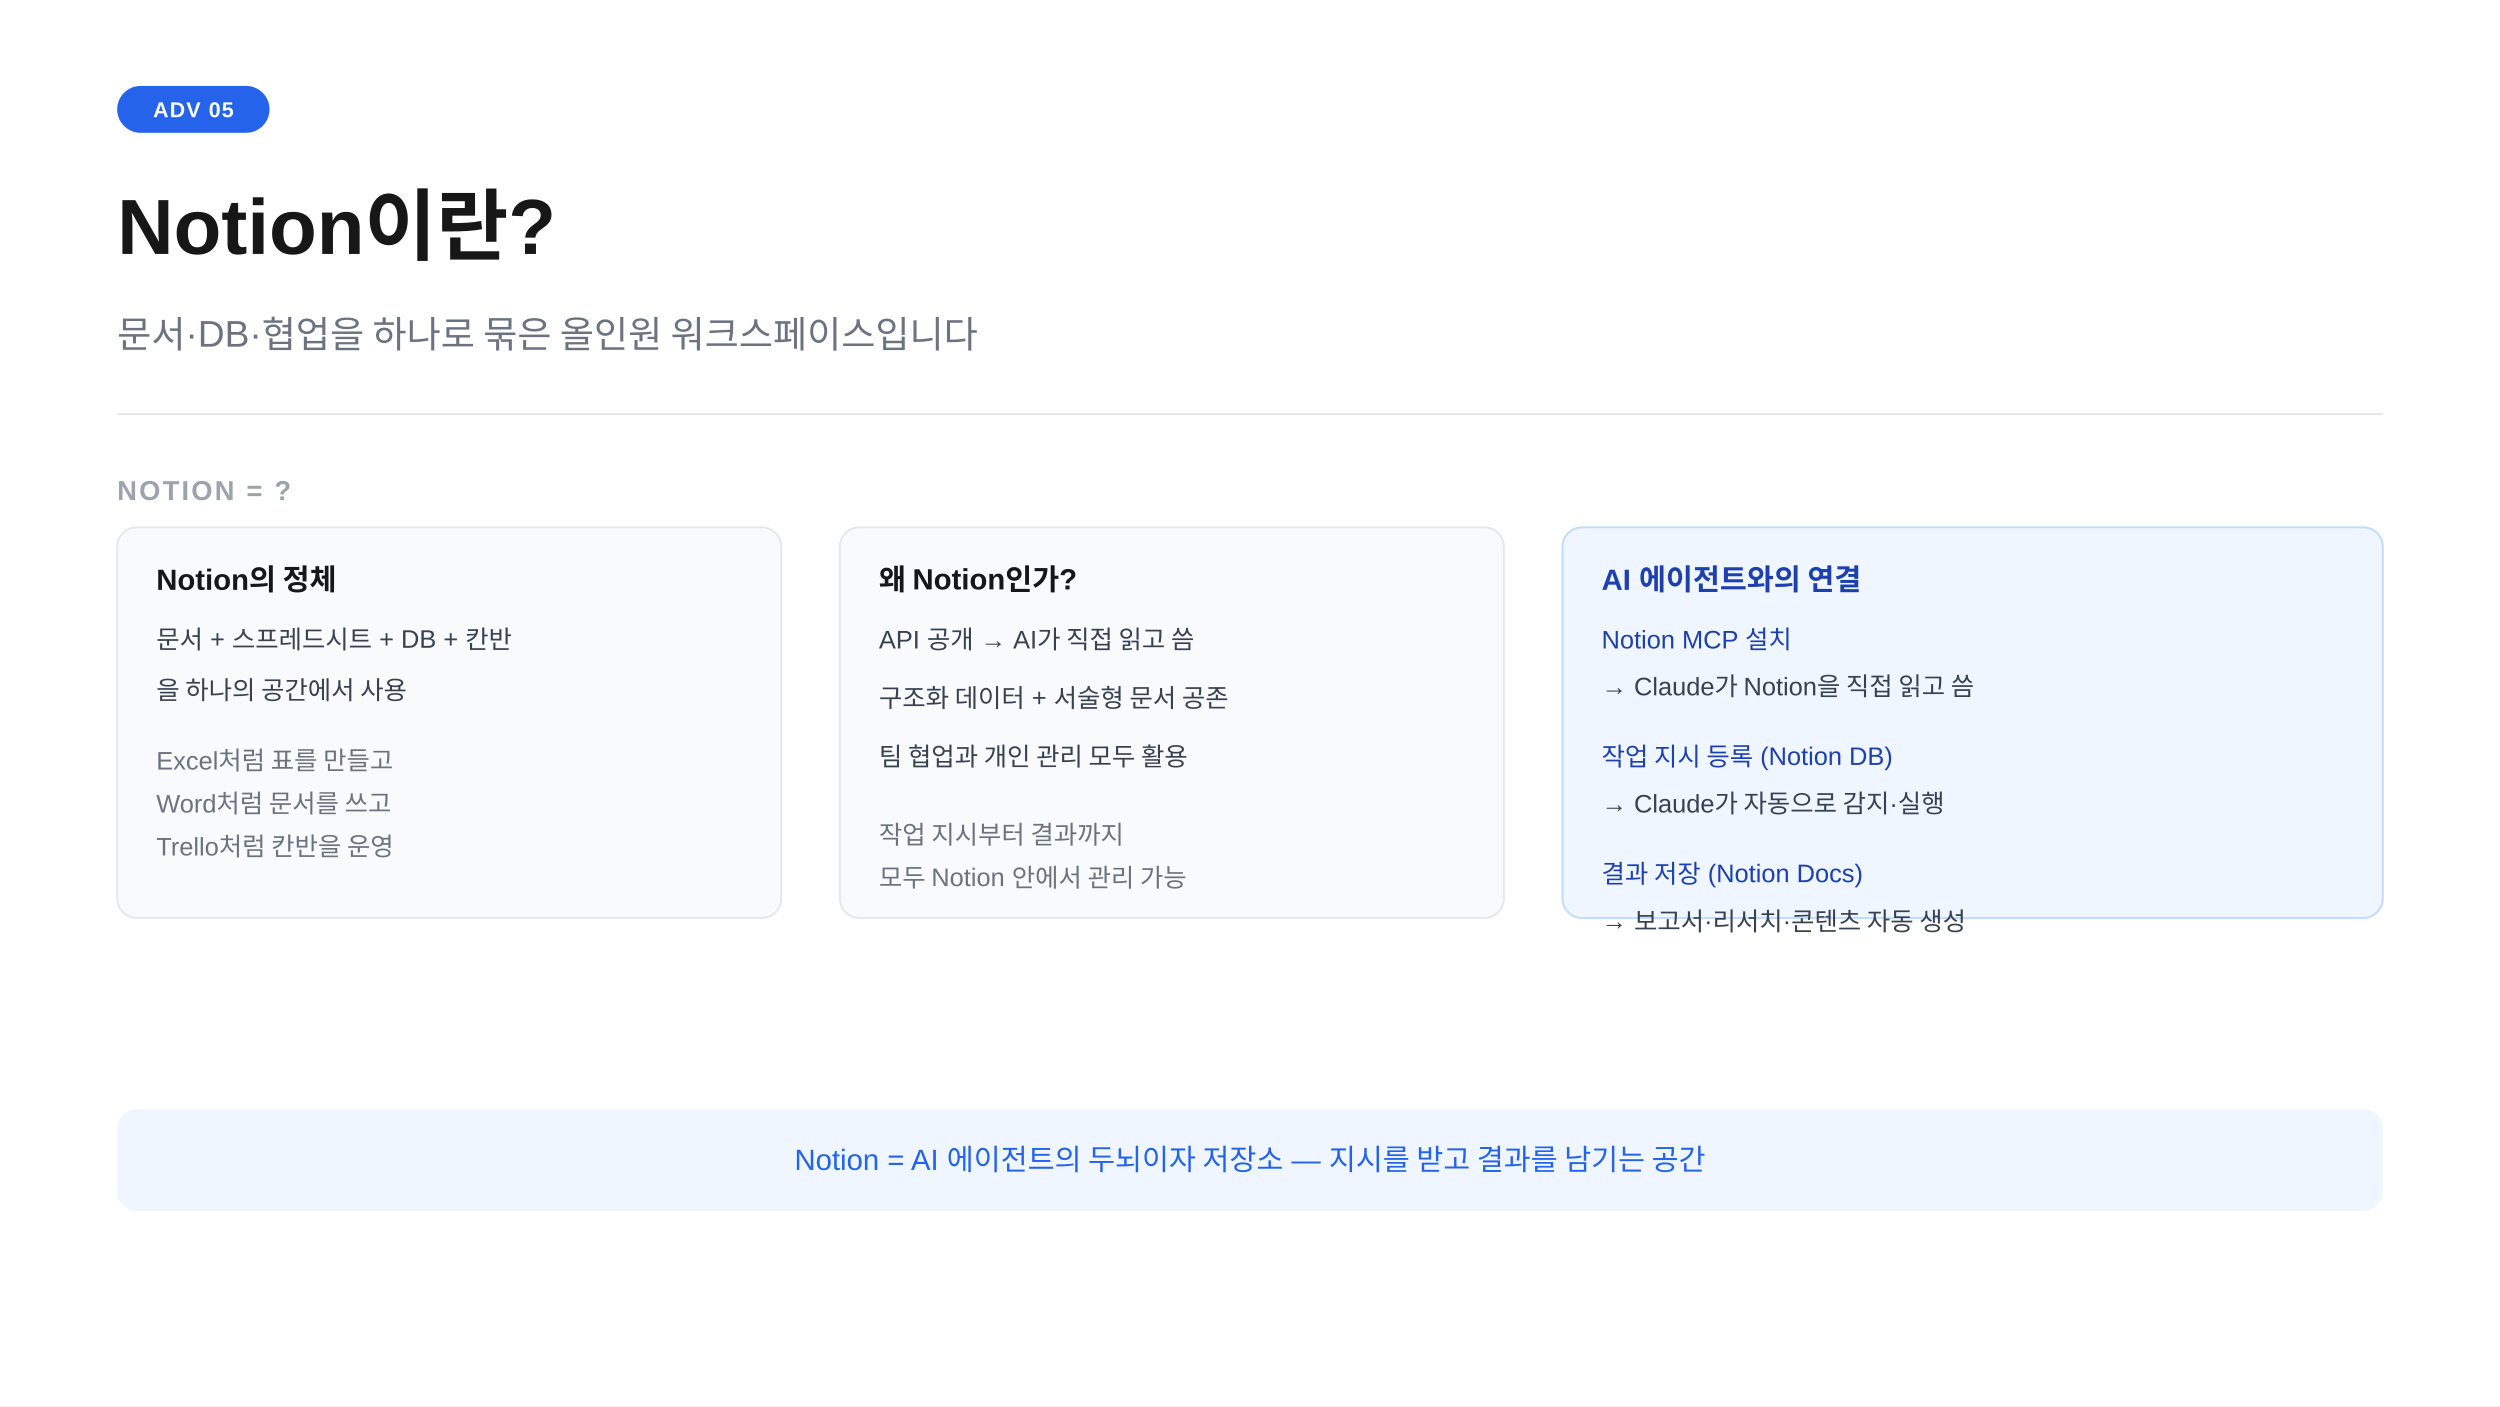
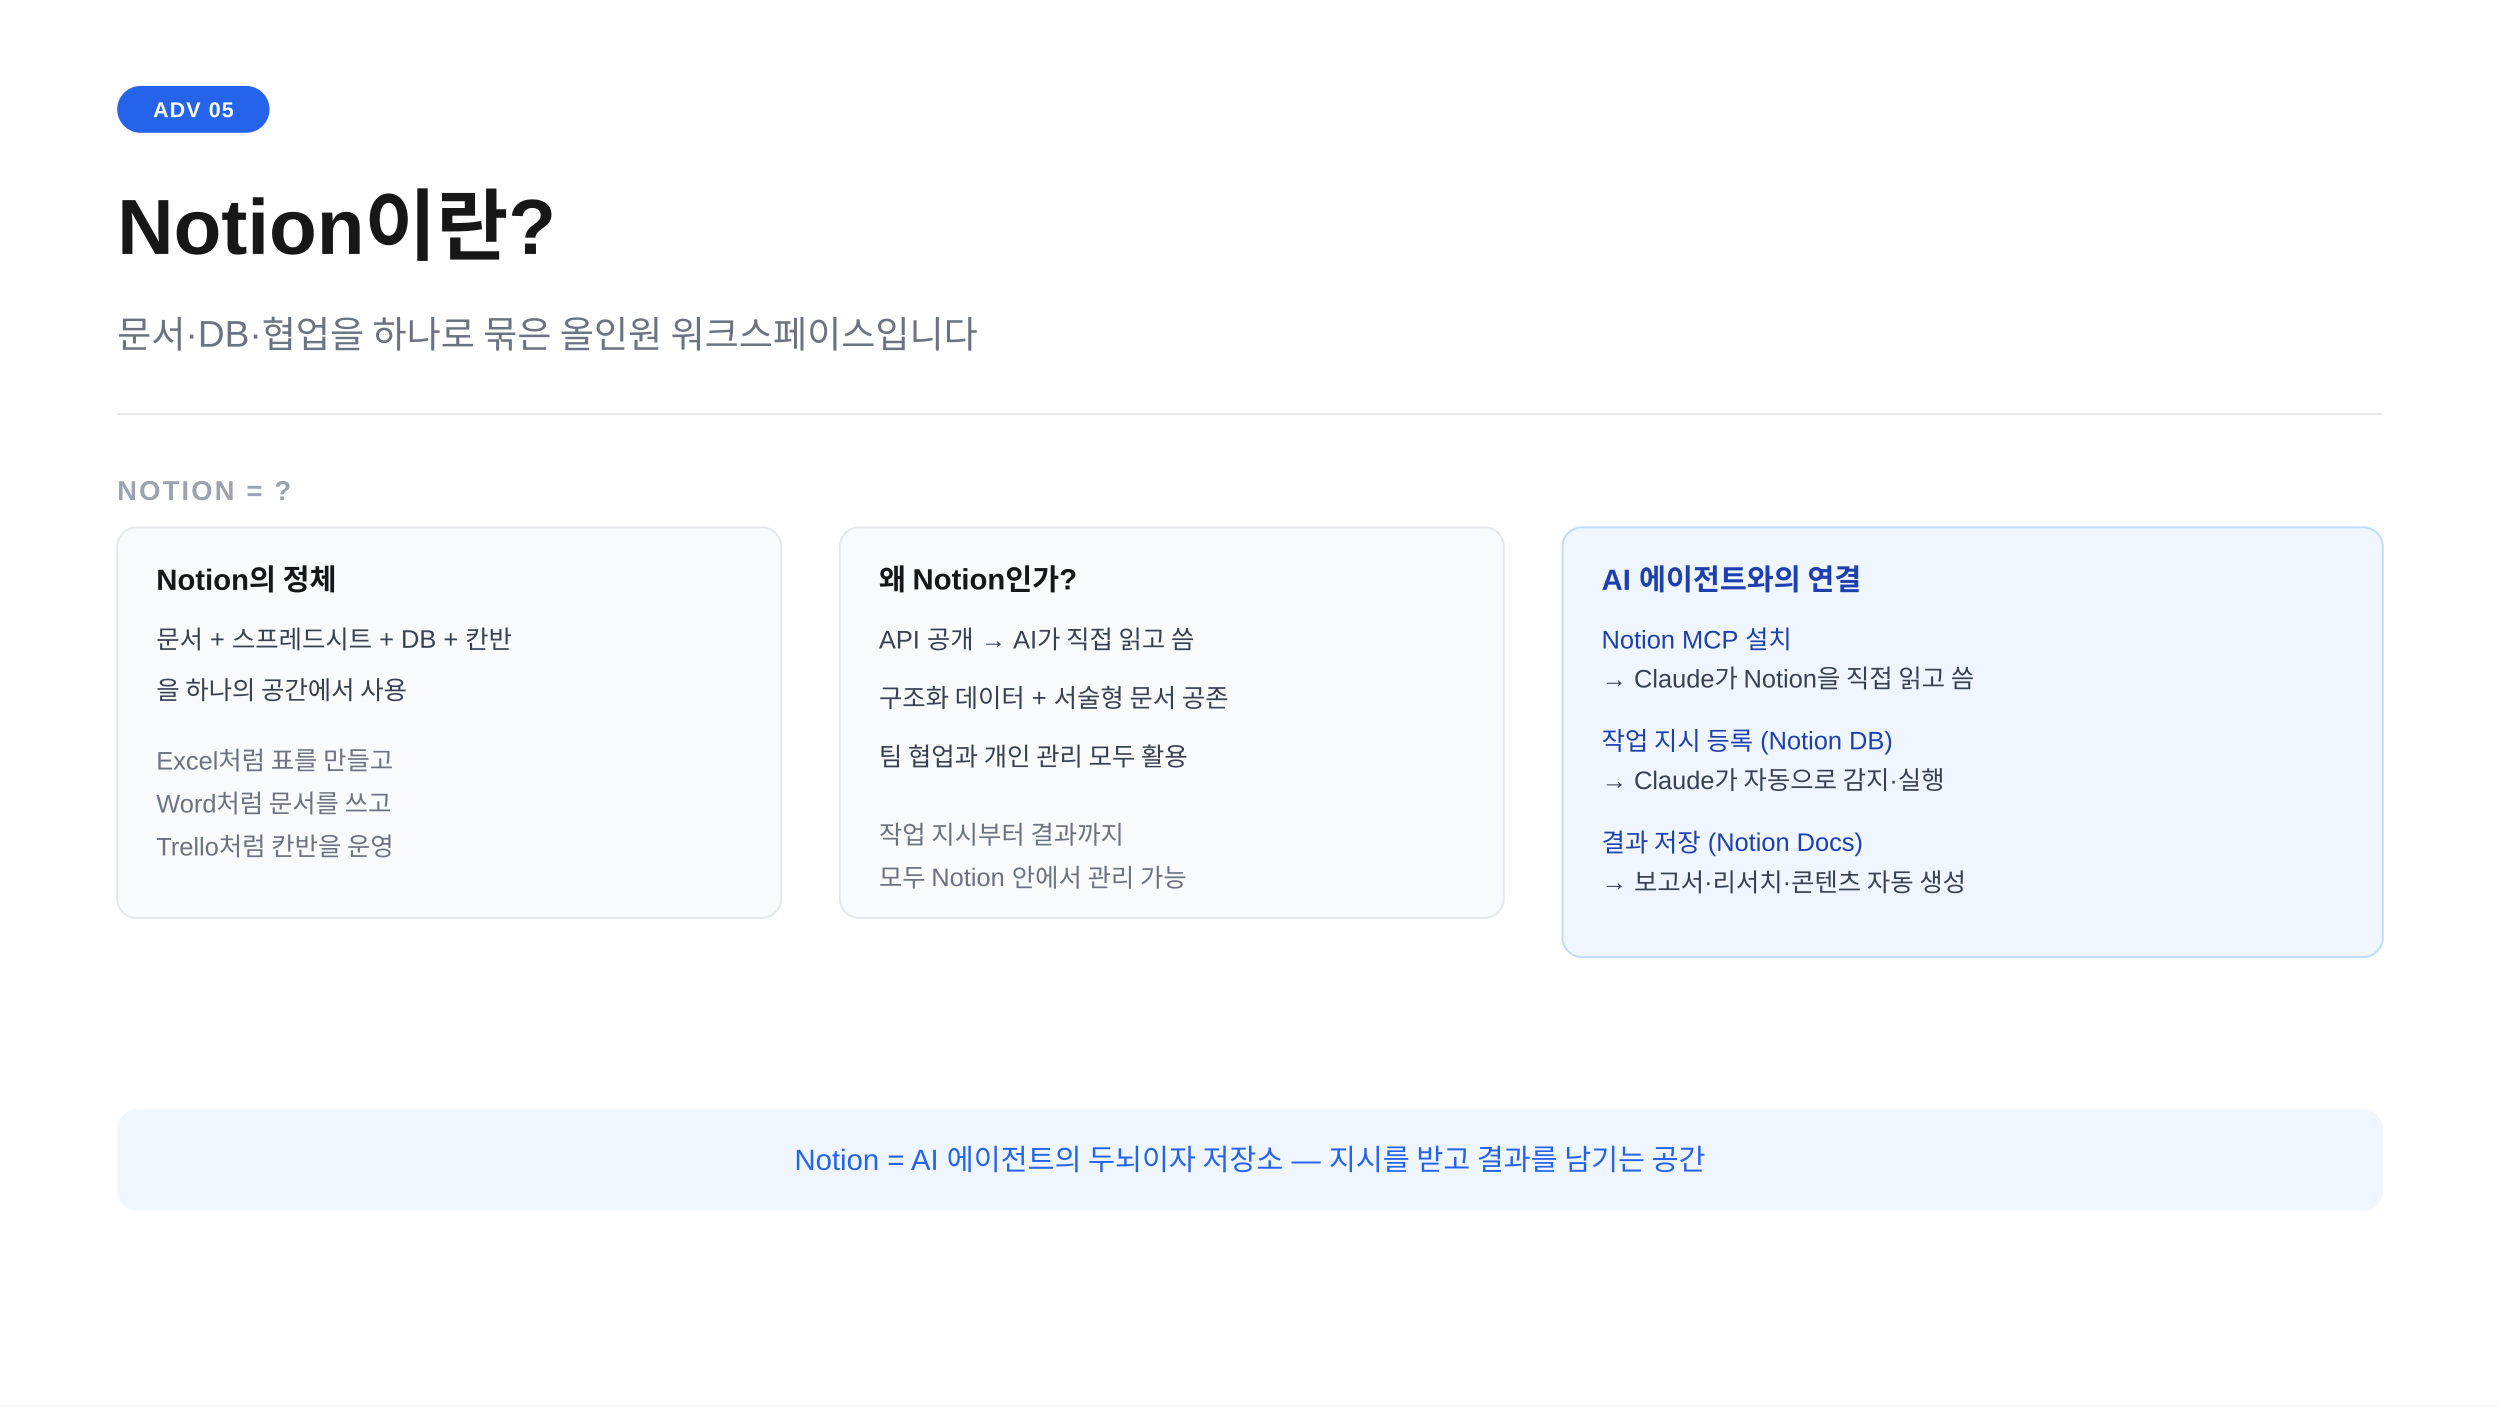
<svg xmlns="http://www.w3.org/2000/svg" width="1280" height="720" viewBox="0 0 1280 720">
  <rect width="1280" height="720" fill="#ffffff" />
  <rect x="60" y="44" width="78" height="24" rx="12" fill="#2563eb" />
  <text x="99" y="60" text-anchor="middle" font-family="-apple-system,BlinkMacSystemFont,'Segoe UI',Arial,sans-serif" font-size="11" font-weight="700" fill="#ffffff" letter-spacing="0.05em">ADV 05</text>
  <text x="60" y="130" font-family="-apple-system,BlinkMacSystemFont,'Segoe UI',Arial,sans-serif" font-size="40" font-weight="700" fill="#171717">Notion이란?</text>
  <text x="60" y="178" font-family="-apple-system,BlinkMacSystemFont,'Segoe UI',Arial,sans-serif" font-size="19" fill="#6b7280">문서·DB·협업을 하나로 묶은 올인원 워크스페이스입니다</text>
  <line x1="60" y1="212" x2="1220" y2="212" stroke="#e5e7eb" stroke-width="1" />
  <text x="60" y="256" font-family="-apple-system,BlinkMacSystemFont,'Segoe UI',Arial,sans-serif" font-size="14" font-weight="600" fill="#9ca3af" letter-spacing="0.08em">NOTION = ?</text>
  <rect x="60" y="270" width="340" height="200" rx="10" fill="#f8fafc" stroke="#e5e7eb" stroke-width="1" />
  <text x="80" y="302" font-family="-apple-system,BlinkMacSystemFont,'Segoe UI',Arial,sans-serif" font-size="15" font-weight="700" fill="#171717">Notion의 정체</text>
  <text x="80" y="332" font-family="-apple-system,BlinkMacSystemFont,'Segoe UI',Arial,sans-serif" font-size="13" fill="#374151">문서 + 스프레드시트 + DB + 칸반</text>
  <text x="80" y="358" font-family="-apple-system,BlinkMacSystemFont,'Segoe UI',Arial,sans-serif" font-size="13" fill="#374151">을 하나의 공간에서 사용</text>
  <text x="80" y="394" font-family="-apple-system,BlinkMacSystemFont,'Segoe UI',Arial,sans-serif" font-size="13" fill="#6b7280">Excel처럼 표를 만들고</text>
  <text x="80" y="416" font-family="-apple-system,BlinkMacSystemFont,'Segoe UI',Arial,sans-serif" font-size="13" fill="#6b7280">Word처럼 문서를 쓰고</text>
  <text x="80" y="438" font-family="-apple-system,BlinkMacSystemFont,'Segoe UI',Arial,sans-serif" font-size="13" fill="#6b7280">Trello처럼 칸반을 운영</text>
  <rect x="430" y="270" width="340" height="200" rx="10" fill="#f8fafc" stroke="#e5e7eb" stroke-width="1" />
  <text x="450" y="302" font-family="-apple-system,BlinkMacSystemFont,'Segoe UI',Arial,sans-serif" font-size="15" font-weight="700" fill="#171717">왜 Notion인가?</text>
  <text x="450" y="332" font-family="-apple-system,BlinkMacSystemFont,'Segoe UI',Arial,sans-serif" font-size="13" fill="#374151">API 공개 → AI가 직접 읽고 씀</text>
  <text x="450" y="362" font-family="-apple-system,BlinkMacSystemFont,'Segoe UI',Arial,sans-serif" font-size="13" fill="#374151">구조화 데이터 + 서술형 문서 공존</text>
  <text x="450" y="392" font-family="-apple-system,BlinkMacSystemFont,'Segoe UI',Arial,sans-serif" font-size="13" fill="#374151">팀 협업과 개인 관리 모두 활용</text>
  <text x="450" y="432" font-family="-apple-system,BlinkMacSystemFont,'Segoe UI',Arial,sans-serif" font-size="13" fill="#6b7280">작업 지시부터 결과까지</text>
  <text x="450" y="454" font-family="-apple-system,BlinkMacSystemFont,'Segoe UI',Arial,sans-serif" font-size="13" fill="#6b7280">모두 Notion 안에서 관리 가능</text>
-   <rect x="800" y="270" width="420" height="200" rx="10" fill="#eff6ff" stroke="#bfdbfe" stroke-width="1" />
+   <rect x="800" y="270" width="420" height="220" rx="10" fill="#eff6ff" stroke="#bfdbfe" stroke-width="1" />
  <text x="820" y="302" font-family="-apple-system,BlinkMacSystemFont,'Segoe UI',Arial,sans-serif" font-size="15" font-weight="700" fill="#1e40af">AI 에이전트와의 연결</text>
  <text x="820" y="332" font-family="-apple-system,BlinkMacSystemFont,'Segoe UI',Arial,sans-serif" font-size="13" fill="#1e40af">Notion MCP 설치</text>
-   <text x="820" y="356" font-family="-apple-system,BlinkMacSystemFont,'Segoe UI',Arial,sans-serif" font-size="13" fill="#374151">→ Claude가 Notion을 직접 읽고 씀</text>
-   <text x="820" y="392" font-family="-apple-system,BlinkMacSystemFont,'Segoe UI',Arial,sans-serif" font-size="13" fill="#1e40af">작업 지시 등록 (Notion DB)</text>
-   <text x="820" y="416" font-family="-apple-system,BlinkMacSystemFont,'Segoe UI',Arial,sans-serif" font-size="13" fill="#374151">→ Claude가 자동으로 감지·실행</text>
-   <text x="820" y="452" font-family="-apple-system,BlinkMacSystemFont,'Segoe UI',Arial,sans-serif" font-size="13" fill="#1e40af">결과 저장 (Notion Docs)</text>
-   <text x="820" y="476" font-family="-apple-system,BlinkMacSystemFont,'Segoe UI',Arial,sans-serif" font-size="13" fill="#374151">→ 보고서·리서치·콘텐츠 자동 생성</text>
+   <text x="820" y="352" font-family="-apple-system,BlinkMacSystemFont,'Segoe UI',Arial,sans-serif" font-size="13" fill="#374151">→ Claude가 Notion을 직접 읽고 씀</text>
+   <text x="820" y="384" font-family="-apple-system,BlinkMacSystemFont,'Segoe UI',Arial,sans-serif" font-size="13" fill="#1e40af">작업 지시 등록 (Notion DB)</text>
+   <text x="820" y="404" font-family="-apple-system,BlinkMacSystemFont,'Segoe UI',Arial,sans-serif" font-size="13" fill="#374151">→ Claude가 자동으로 감지·실행</text>
+   <text x="820" y="436" font-family="-apple-system,BlinkMacSystemFont,'Segoe UI',Arial,sans-serif" font-size="13" fill="#1e40af">결과 저장 (Notion Docs)</text>
+   <text x="820" y="456" font-family="-apple-system,BlinkMacSystemFont,'Segoe UI',Arial,sans-serif" font-size="13" fill="#374151">→ 보고서·리서치·콘텐츠 자동 생성</text>
  <rect x="60" y="568" width="1160" height="52" rx="10" fill="#eff6ff" />
  <text x="640" y="599" text-anchor="middle" font-family="-apple-system,BlinkMacSystemFont,'Segoe UI',Arial,sans-serif" font-size="15" fill="#2563eb">Notion = AI 에이전트의 두뇌이자 저장소 — 지시를 받고 결과를 남기는 공간</text>
</svg>
